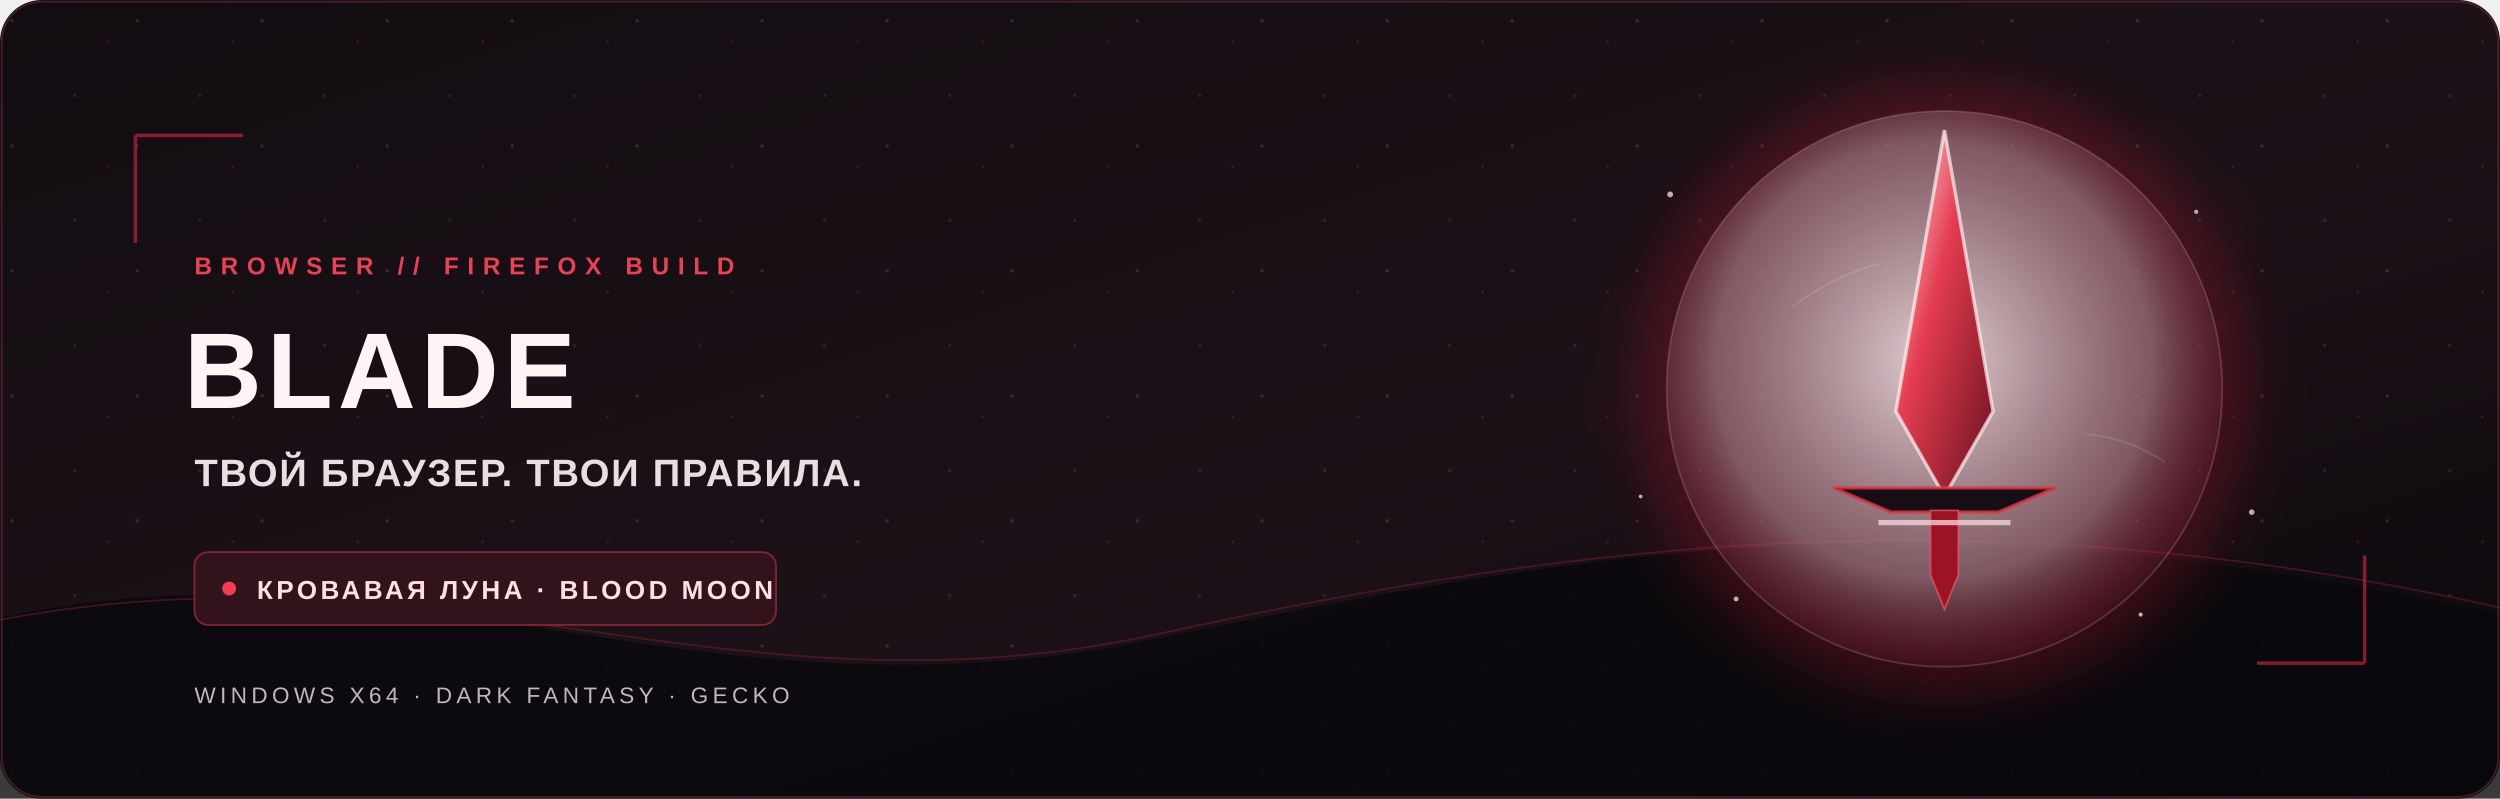
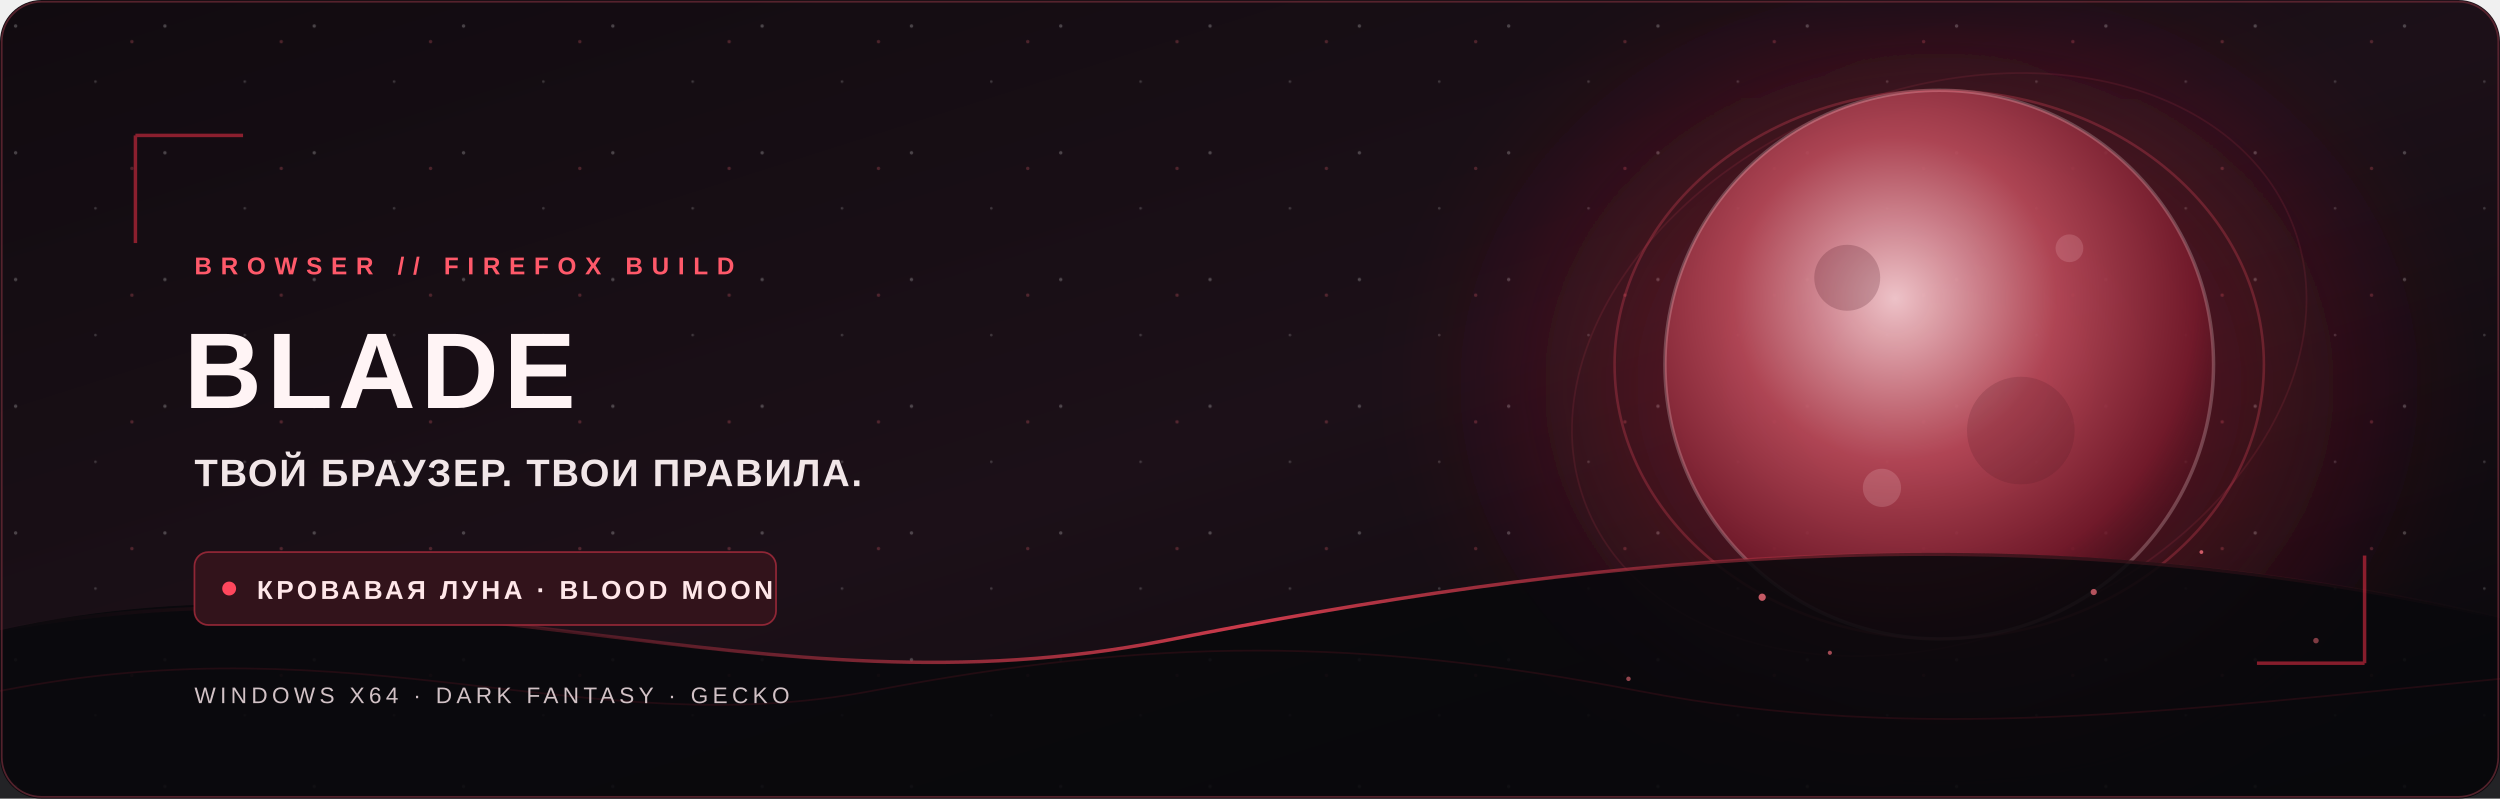
<svg xmlns="http://www.w3.org/2000/svg" width="1440" height="460" viewBox="0 0 1440 460" role="img" aria-labelledby="title desc">
  <defs>
    <linearGradient id="bg" x1="0" y1="0" x2="1" y2="1">
-       <stop offset="0" stop-color="#120d12" />
-       <stop offset=".58" stop-color="#1d1118" />
+       <stop offset="0" stop-color="#110b10" />
+       <stop offset=".52" stop-color="#1c1018" />
      <stop offset="1" stop-color="#08080b" />
    </linearGradient>
-     <radialGradient id="moon" cx=".48" cy=".45" r=".58">
-       <stop offset="0" stop-color="#f1dfe3" stop-opacity=".92" />
-       <stop offset=".68" stop-color="#9b7b83" stop-opacity=".68" />
-       <stop offset="1" stop-color="#6b1b2a" stop-opacity=".05" />
+     <radialGradient id="moon" cx=".42" cy=".38" r=".7">
+       <stop offset="0" stop-color="#f4cbd0" stop-opacity=".95" />
+       <stop offset=".42" stop-color="#b74a59" stop-opacity=".9" />
+       <stop offset=".78" stop-color="#741a2b" stop-opacity=".9" />
+       <stop offset="1" stop-color="#350b15" stop-opacity=".3" />
    </radialGradient>
-     <linearGradient id="blade" x1="0" y1="0" x2="1" y2="1">
-       <stop offset="0" stop-color="#fff4f4" />
-       <stop offset=".42" stop-color="#e43c50" />
-       <stop offset="1" stop-color="#67101e" />
+     <linearGradient id="horizon" x1="0" y1="0" x2="1" y2="0">
+       <stop offset="0" stop-color="#5e1826" stop-opacity="0" />
+       <stop offset=".5" stop-color="#ed4355" stop-opacity=".85" />
+       <stop offset="1" stop-color="#5e1826" stop-opacity="0" />
    </linearGradient>
-     <linearGradient id="edge" x1="0" y1="0" x2="0" y2="1">
-       <stop offset="0" stop-color="#ff5c6d" stop-opacity=".85" />
-       <stop offset="1" stop-color="#db2038" stop-opacity="0" />
-     </linearGradient>
-     <filter id="glow" x="-.5" y="-.5" width="2" height="2">
-       <feGaussianBlur stdDeviation="15" />
+     <radialGradient id="glow">
+       <stop offset="0" stop-color="#ed233e" stop-opacity=".48" />
+       <stop offset="1" stop-color="#ed233e" stop-opacity="0" />
+     </radialGradient>
+     <filter id="softGlow" x="-.5" y="-.5" width="2" height="2">
+       <feGaussianBlur stdDeviation="22" />
    </filter>
-     <pattern id="grain" width="72" height="72" patternUnits="userSpaceOnUse">
-       <circle cx="7" cy="12" r="1" fill="#fff" opacity=".12" />
-       <circle cx="43" cy="55" r="1" fill="#fff" opacity=".08" />
-       <circle cx="62" cy="24" r=".8" fill="#df3046" opacity=".22" />
+     <pattern id="stars" width="86" height="73" patternUnits="userSpaceOnUse">
+       <circle cx="9" cy="15" r="1" fill="#fff" opacity=".22" />
+       <circle cx="55" cy="47" r=".8" fill="#fff" opacity=".16" />
+       <circle cx="76" cy="24" r="1" fill="#ea6471" opacity=".25" />
    </pattern>
  </defs>
  <rect width="1440" height="460" rx="24" fill="url(#bg)" />
-   <rect width="1440" height="460" rx="24" fill="url(#grain)" />
-   <path d="M0 356C230 304 402 423 666 368s455-84 774-14v106H0z" fill="#08080b" opacity=".78" />
-   <path d="M0 357C256 309 421 419 668 365s477-81 772-15" fill="none" stroke="#74202c" stroke-opacity=".5" />
-   <circle cx="1120" cy="224" r="177" fill="#d71831" opacity=".24" filter="url(#glow)" />
-   <circle cx="1120" cy="224" r="160" fill="url(#moon)" stroke="#e8cdd2" stroke-opacity=".2" />
-   <path d="M1120 75 1148 237l-28 49-28-49z" fill="url(#blade)" stroke="#fff1f2" stroke-opacity=".7" stroke-width="2" />
-   <path d="M1120 84v178" stroke="url(#edge)" stroke-width="3" />
-   <path d="M1056 281h128l-33 14h-62z" fill="#160e14" stroke="#dc394b" stroke-opacity=".78" stroke-width="2" />
-   <path d="M1112 294h16v37l-8 20-8-20z" fill="#9b1426" stroke="#ed5967" stroke-opacity=".7" />
-   <path d="M1082 301h76" stroke="#f4d9dd" stroke-opacity=".76" stroke-width="3" />
-   <path d="M1033 176c19-13 33-20 50-24m119 98c18 2 30 7 45 16" fill="none" stroke="#fff" stroke-opacity=".12" />
-   <g fill="#f9dfe2" opacity=".75">
-     <circle cx="962" cy="112" r="1.7" />
-     <circle cx="1265" cy="122" r="1.2" />
-     <circle cx="1297" cy="295" r="1.6" />
-     <circle cx="945" cy="286" r="1.1" />
-     <circle cx="1233" cy="354" r="1.2" />
-     <circle cx="1000" cy="345" r="1.4" />
+   <rect width="1440" height="460" rx="24" fill="url(#stars)" />
+   <ellipse cx="1117" cy="222" rx="300" ry="250" fill="url(#glow)" filter="url(#softGlow)" />
+   <circle cx="1117" cy="210" r="158" fill="url(#moon)" stroke="#ffdce0" stroke-opacity=".25" stroke-width="2" />
+   <circle cx="1064" cy="160" r="19" fill="#4c1420" opacity=".22" />
+   <circle cx="1164" cy="248" r="31" fill="#4c1420" opacity=".18" />
+   <circle cx="1084" cy="281" r="11" fill="#f7c8ce" opacity=".2" />
+   <circle cx="1192" cy="143" r="8" fill="#f7c8ce" opacity=".18" />
+   <ellipse cx="1117" cy="210" rx="187" ry="158" fill="none" stroke="#e8495d" stroke-opacity=".28" stroke-width="1.5" />
+   <ellipse cx="1117" cy="210" rx="219" ry="158" fill="none" stroke="#e8495d" stroke-opacity=".12" transform="rotate(-22 1117 210)" />
+   <path d="M0 363C236 310 424 417 670 370s483-81 770-14v104H0z" fill="#08080b" opacity=".88" />
+   <path d="M0 363C252 316 438 415 671 369s484-78 769-13" fill="none" stroke="url(#horizon)" stroke-width="2" />
+   <path d="M0 398c207-41 339 31 502 0s281-31 442 0 310 11 496-7" fill="none" stroke="#591520" stroke-opacity=".32" />
+   <g fill="#ff7380">
+     <circle cx="1015" cy="344" r="2.1" opacity=".76" />
+     <circle cx="1054" cy="376" r="1.2" opacity=".62" />
+     <circle cx="1206" cy="341" r="1.8" opacity=".68" />
+     <circle cx="1268" cy="318" r="1.1" opacity=".76" />
+     <circle cx="1334" cy="369" r="1.6" opacity=".48" />
+     <circle cx="938" cy="391" r="1.3" opacity=".56" />
  </g>
-   <path d="M78 78h62M78 78v62M1362 382h-62M1362 382v-62" fill="none" stroke="#d32a40" stroke-opacity=".6" stroke-width="2" />
-   <text x="112" y="158" fill="#e74255" font-family="Segoe UI,Arial,sans-serif" font-size="14" font-weight="700" letter-spacing="5">BROWSER // FIREFOX BUILD</text>
+   <path d="M78 78h62M78 78v62M1362 382h-62M1362 382v-62" fill="none" stroke="#d32a40" stroke-opacity=".62" stroke-width="2" />
+   <text x="112" y="158" fill="#ff596a" font-family="Segoe UI,Arial,sans-serif" font-size="14" font-weight="700" letter-spacing="5">BROWSER // FIREFOX BUILD</text>
  <text x="106" y="235" fill="#fff4f5" font-family="Segoe UI,Arial,sans-serif" font-size="62" font-weight="800" letter-spacing="3">BLADE</text>
-   <text x="112" y="280" fill="#e9dfe2" font-family="Segoe UI,Arial,sans-serif" font-size="22" font-weight="600" letter-spacing="1">ТВОЙ БРАУЗЕР. ТВОИ ПРАВИЛА.</text>
-   <rect x="112" y="318" width="335" height="42" rx="8" fill="#32131b" stroke="#a72b3c" stroke-opacity=".75" />
-   <circle cx="132" cy="339" r="4" fill="#f13c52" />
-   <text x="148" y="345" fill="#ffdfe3" font-family="Segoe UI,Arial,sans-serif" font-size="15" font-weight="700" letter-spacing="2">КРОВАВАЯ ЛУНА · BLOOD MOON</text>
-   <text x="112" y="405" fill="#c4b6bb" font-family="Segoe UI,Arial,sans-serif" font-size="13" letter-spacing="2.5">WINDOWS X64 · DARK FANTASY · GECKO</text>
-   <rect x="1" y="1" width="1438" height="458" rx="23" fill="none" stroke="#5d2831" stroke-opacity=".7" />
+   <text x="112" y="280" fill="#f1e6e8" font-family="Segoe UI,Arial,sans-serif" font-size="22" font-weight="600" letter-spacing="1">ТВОЙ БРАУЗЕР. ТВОИ ПРАВИЛА.</text>
+   <rect x="112" y="318" width="335" height="42" rx="8" fill="#32131b" stroke="#a72b3c" stroke-opacity=".82" />
+   <circle cx="132" cy="339" r="4" fill="#ff475d" />
+   <text x="148" y="345" fill="#ffe7e9" font-family="Segoe UI,Arial,sans-serif" font-size="15" font-weight="700" letter-spacing="2">КРОВАВАЯ ЛУНА · BLOOD MOON</text>
+   <text x="112" y="405" fill="#d2c2c6" font-family="Segoe UI,Arial,sans-serif" font-size="13" letter-spacing="2.5">WINDOWS X64 · DARK FANTASY · GECKO</text>
+   <rect x="1" y="1" width="1438" height="458" rx="23" fill="none" stroke="#652934" stroke-opacity=".8" />
</svg>
